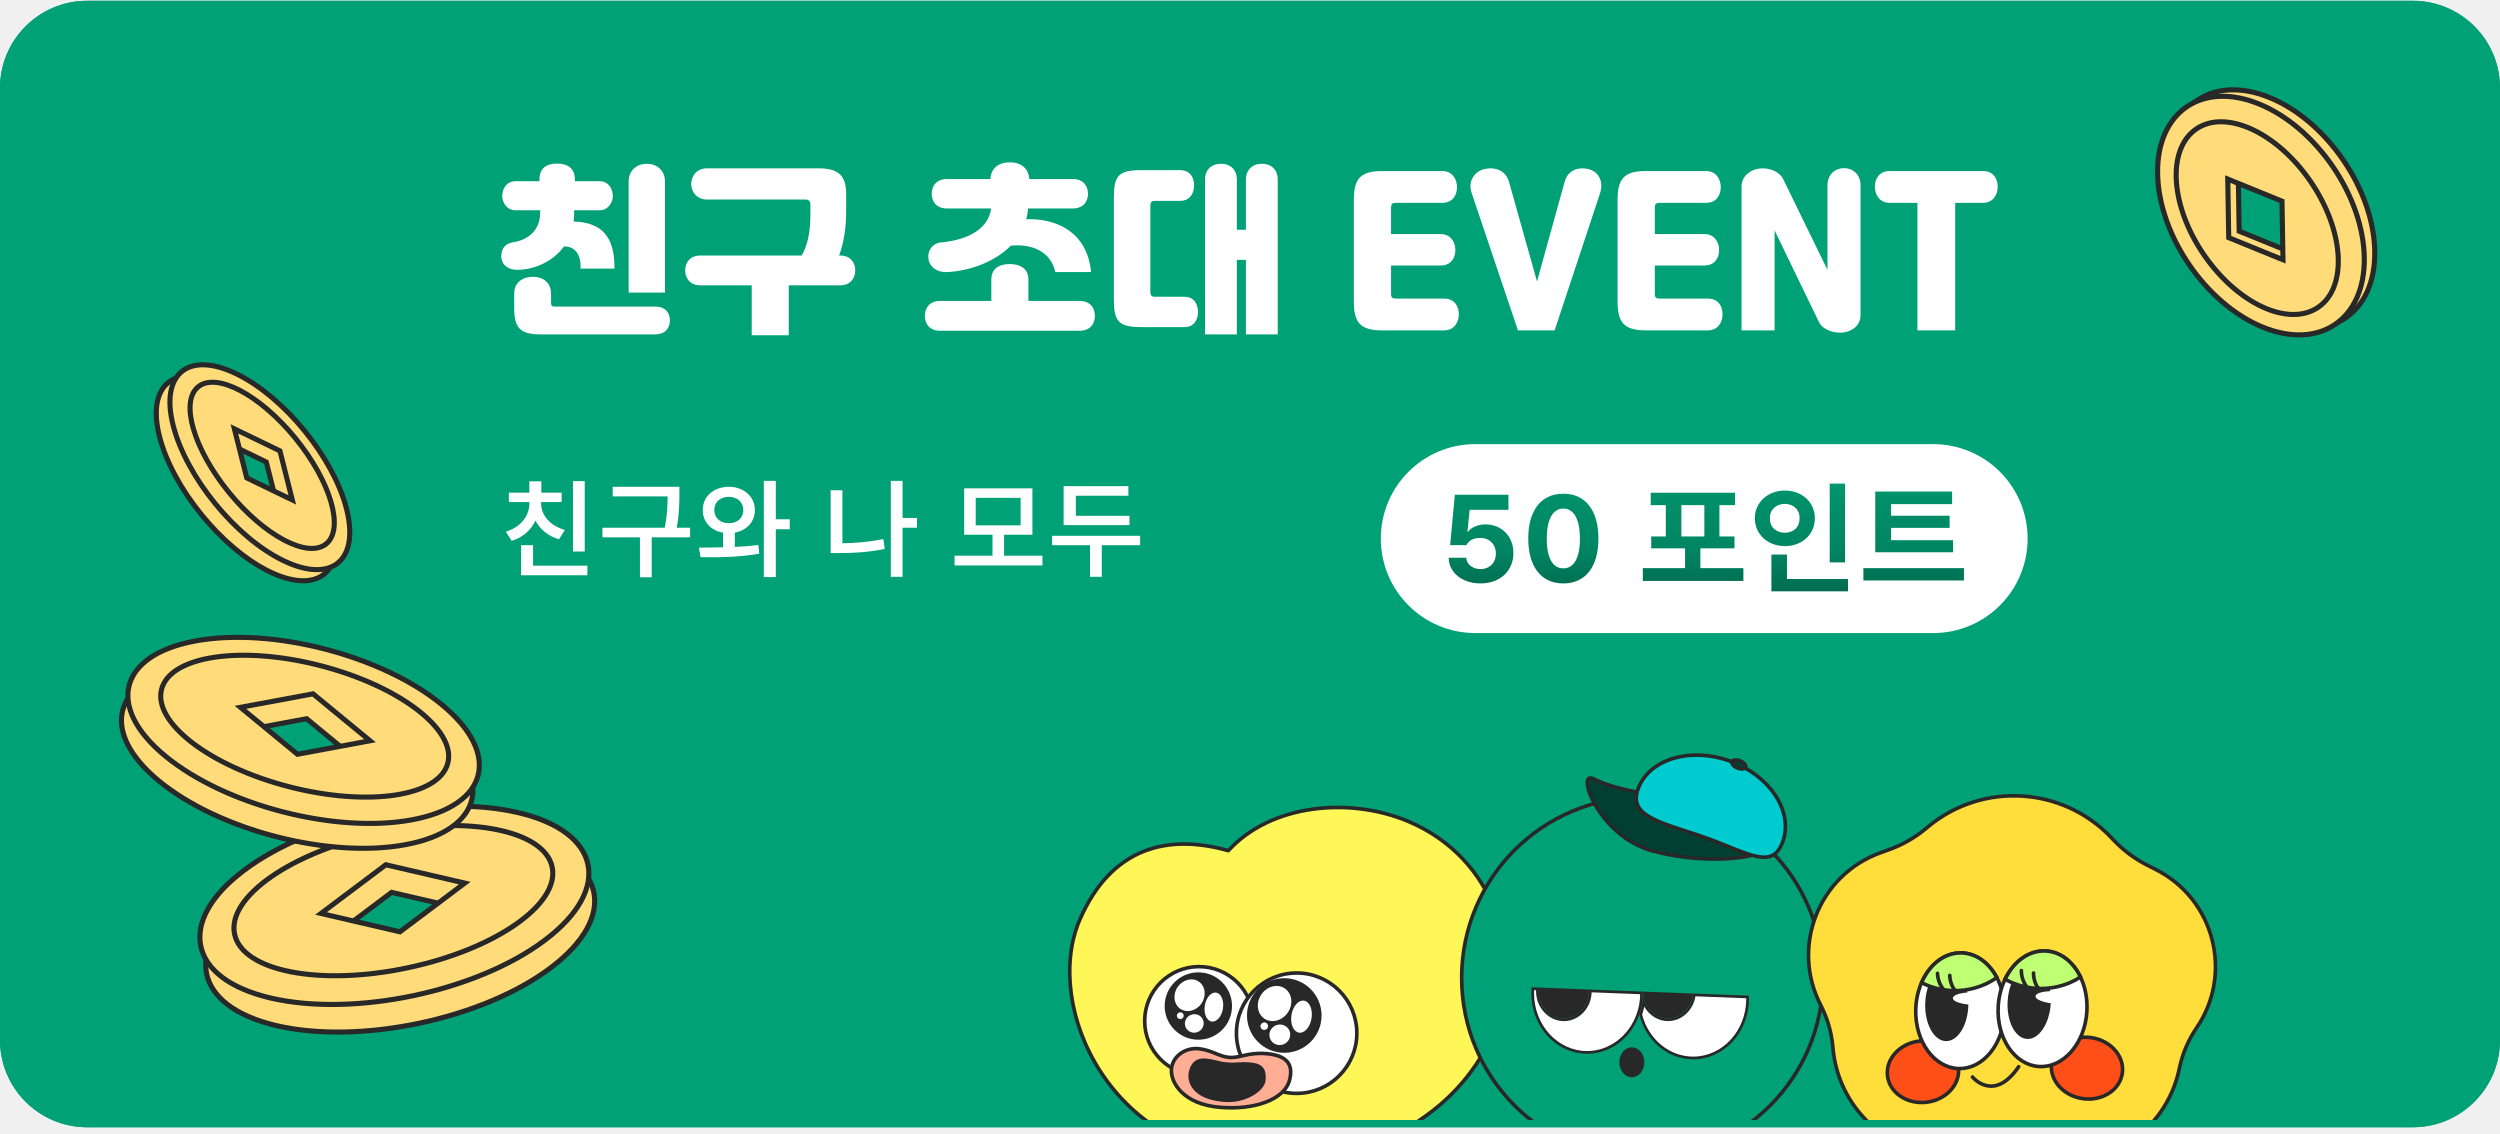
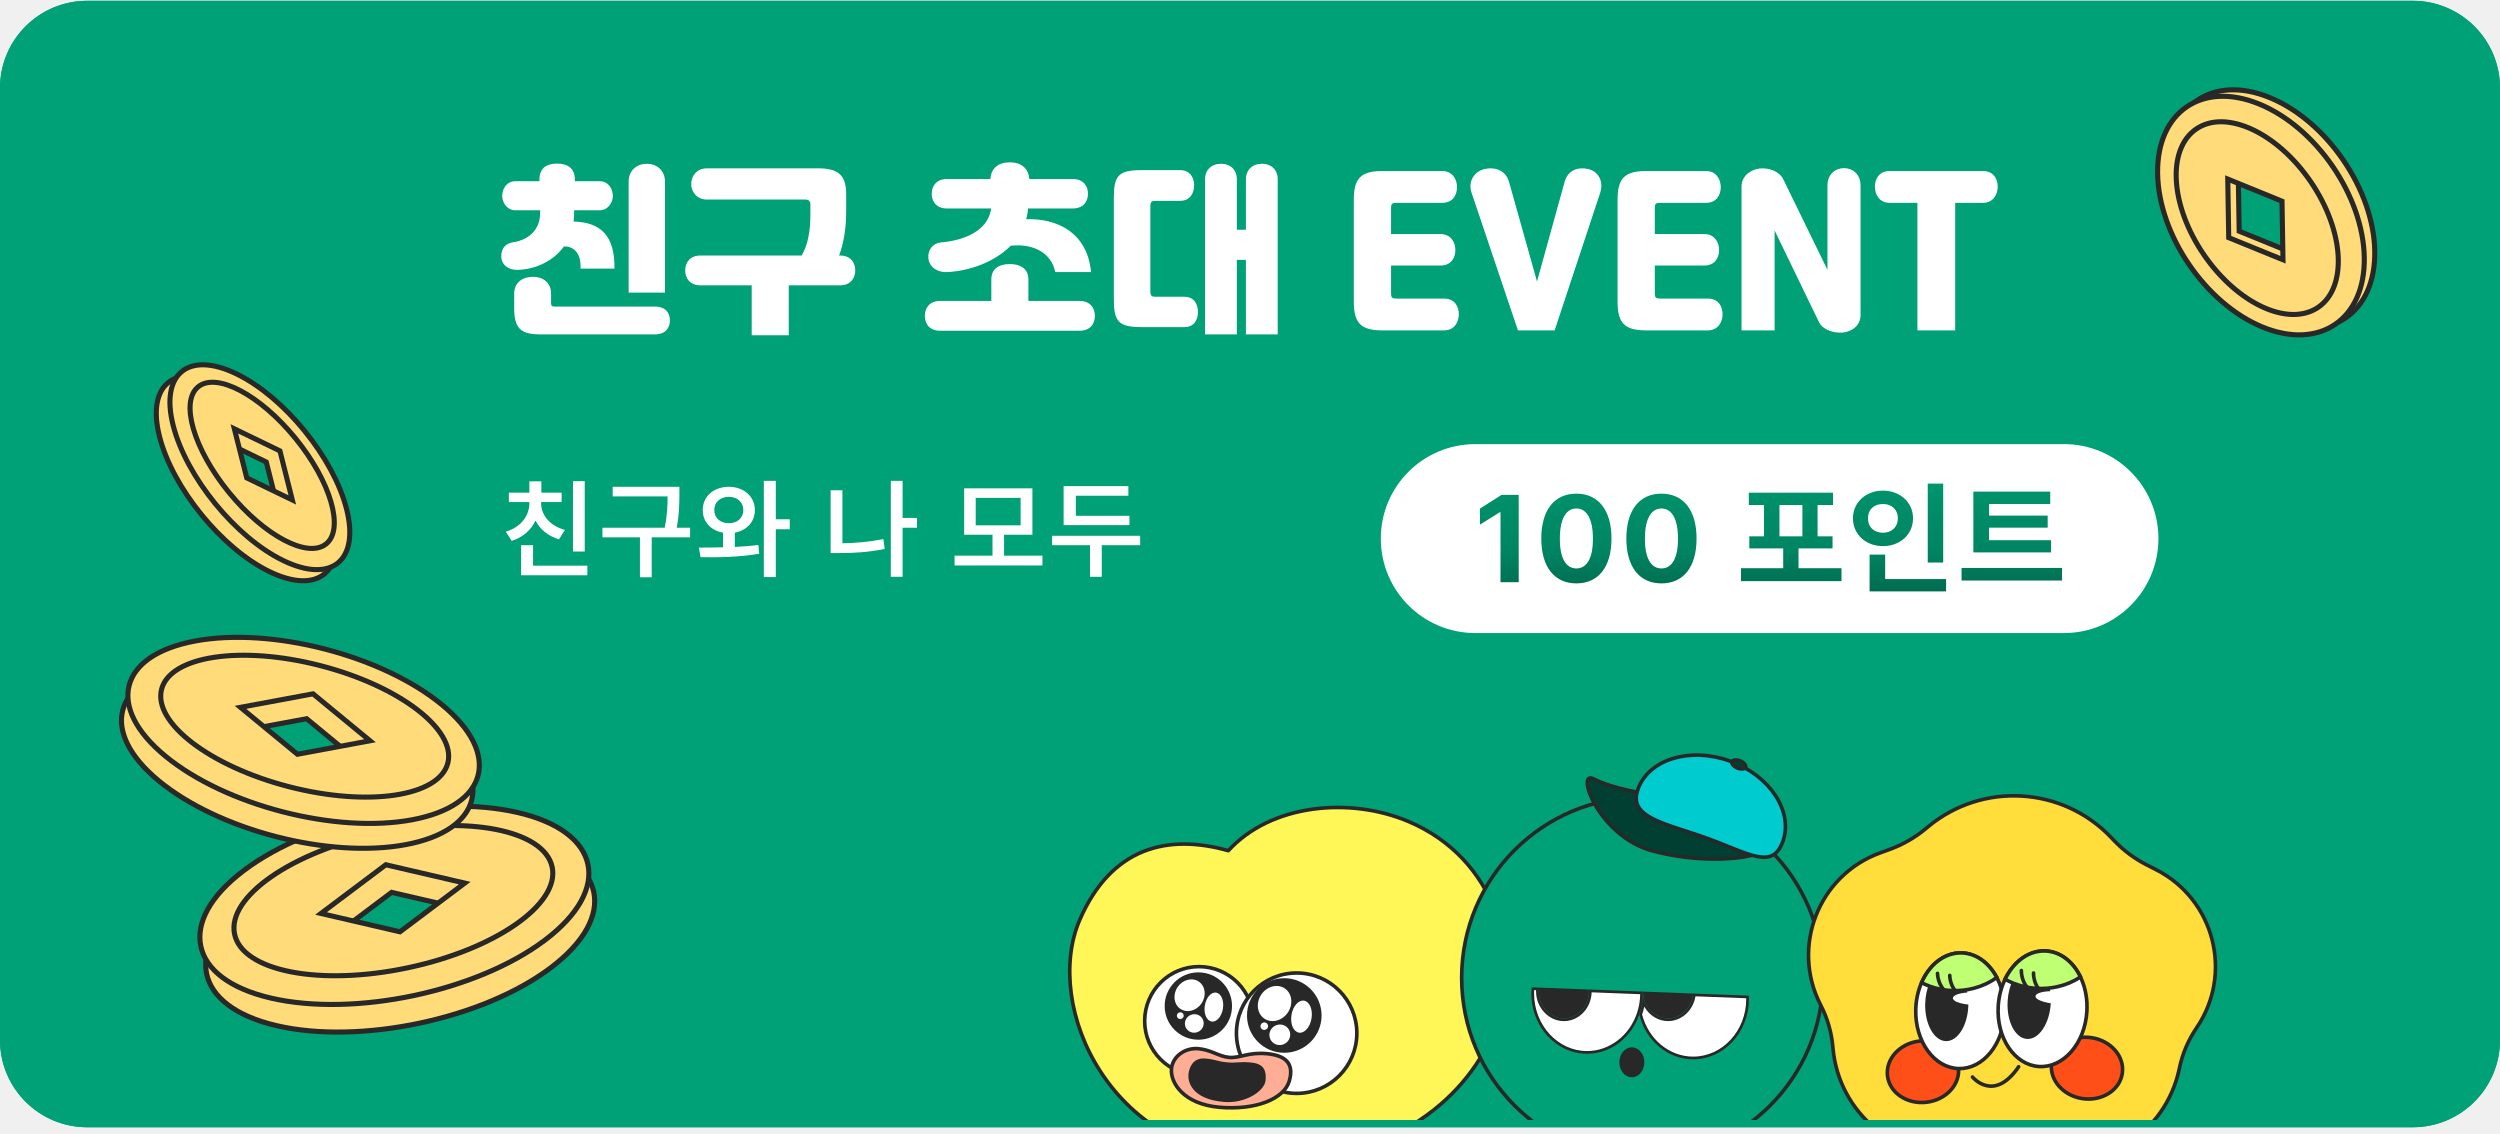
<svg xmlns="http://www.w3.org/2000/svg" width="344" height="156" viewBox="0 0 344 156" fill="none">
  <rect y="0.11" width="344" height="155" rx="12" fill="#00A176" />
  <path d="M71.177 37.135C69.952 37.16 68.977 36.41 68.977 35.285C68.977 34.11 69.602 33.485 70.602 33.335C72.902 32.985 74.327 31.485 74.327 29.285V28.935H70.927C69.752 28.935 69.102 27.86 69.102 26.96C69.102 26.06 69.652 24.935 70.927 24.935H74.227V24.71C74.227 23.21 75.102 22.51 76.652 22.51C78.202 22.51 79.102 23.235 79.102 24.71V24.935H82.502C83.777 24.935 84.327 26.06 84.327 26.96C84.327 27.86 83.677 28.935 82.502 28.935H79.002V29.285C79.002 29.71 78.977 30.11 78.927 30.485C82.727 30.585 84.602 32.485 84.552 36.96H79.877C80.002 34.91 78.977 33.86 77.602 33.91C76.077 36.01 73.577 37.085 71.177 37.135ZM91.502 25.01V40.26H86.502V25.01C86.502 23.385 87.677 22.535 89.002 22.535C90.327 22.535 91.502 23.385 91.502 25.01ZM76.327 42.185H90.127C91.602 42.185 92.177 43.085 92.177 44.085C92.177 45.11 91.577 46.01 90.127 46.01H74.302C71.502 46.01 70.752 45.035 70.752 42.36V40.41C70.752 38.86 71.927 38.085 73.327 38.085C74.727 38.085 75.827 38.885 75.827 40.41V41.685C75.827 42.085 75.952 42.185 76.327 42.185ZM115.459 35.16H115.584C117.084 35.16 117.684 36.185 117.684 37.21C117.684 38.26 117.059 39.26 115.584 39.26H108.534V46.135H103.434V39.26H96.384C94.909 39.26 94.284 38.26 94.284 37.21C94.284 36.185 94.884 35.16 96.384 35.16H110.309C111.109 33.785 111.509 32.01 111.509 29.46V28.085C111.509 27.735 111.284 27.46 110.884 27.46H97.309C95.809 27.46 95.109 26.335 95.109 25.31C95.109 24.31 95.784 23.16 97.309 23.16H112.584C115.534 23.16 116.434 24.285 116.434 26.735V29.11C116.434 31.51 116.059 33.56 115.459 35.16ZM129.481 33.36C133.106 33.035 136.006 31.535 136.381 28.685H130.306C128.806 28.685 128.206 27.685 128.206 26.66C128.206 25.66 128.781 24.635 130.306 24.635H136.281C136.356 23.16 137.381 22.335 138.956 22.335C140.531 22.335 141.531 23.185 141.631 24.635H147.606C149.131 24.635 149.706 25.66 149.706 26.66C149.706 27.685 149.106 28.685 147.606 28.685H141.456C141.431 29.21 141.331 29.685 141.206 30.16C145.481 30.035 149.606 31.985 150.131 37.435H145.206C144.656 34.76 142.156 33.485 139.081 33.81C136.881 36.035 133.506 37.26 130.406 37.435C129.031 37.535 127.906 36.785 127.756 35.61C127.606 34.51 128.256 33.485 129.481 33.36ZM141.506 41.41H148.556C150.056 41.41 150.656 42.435 150.656 43.46C150.656 44.535 150.031 45.51 148.556 45.51H129.356C127.881 45.51 127.256 44.535 127.256 43.46C127.256 42.435 127.856 41.41 129.356 41.41H136.406V38.46C136.406 36.835 137.631 36.335 138.956 36.335C140.256 36.335 141.506 36.86 141.506 38.46V41.41ZM173.638 22.535C174.963 22.535 175.813 23.385 175.813 24.685V46.01H171.438V35.76H170.188V46.01H165.813V24.685C165.813 23.385 166.688 22.535 168.013 22.535C169.338 22.535 170.188 23.385 170.188 24.685V31.61H171.438V24.685C171.438 23.385 172.313 22.535 173.638 22.535ZM158.938 40.835H162.963C164.413 40.835 164.838 41.985 164.838 42.935C164.838 43.91 164.388 45.01 162.963 45.01H157.113C153.863 45.01 153.263 44.235 153.263 41.11V27.285C153.263 24.16 153.863 23.41 157.113 23.41H162.388C163.838 23.41 164.313 24.56 164.313 25.51C164.313 26.485 163.813 27.635 162.388 27.635H158.938C158.488 27.635 158.288 27.785 158.288 28.36V40.11C158.288 40.685 158.488 40.835 158.938 40.835ZM191.41 28.635V32.21H198.235C199.685 32.21 200.26 33.41 200.26 34.41C200.26 35.41 199.71 36.535 198.235 36.535H191.41V40.36C191.41 40.96 191.56 41.085 192.135 41.085H198.71C200.185 41.085 200.735 42.21 200.735 43.235C200.735 44.26 200.16 45.46 198.71 45.46H190.185C187.185 45.46 186.285 44.385 186.285 41.51V27.485C186.285 24.61 187.185 23.535 190.185 23.535H198.46C199.91 23.535 200.485 24.735 200.485 25.76C200.485 26.785 199.935 27.91 198.46 27.91H192.135C191.56 27.91 191.41 28.035 191.41 28.635ZM218.544 23.26C219.919 23.585 220.719 24.935 220.169 26.585L213.919 45.46H208.869L202.494 26.535C201.944 24.935 202.894 23.585 204.269 23.26C205.669 22.935 207.194 23.41 207.644 25.035L211.494 38.735L215.294 25.01C215.744 23.41 217.144 22.935 218.544 23.26ZM227.702 28.635V32.21H234.527C235.977 32.21 236.552 33.41 236.552 34.41C236.552 35.41 236.002 36.535 234.527 36.535H227.702V40.36C227.702 40.96 227.852 41.085 228.427 41.085H235.002C236.477 41.085 237.027 42.21 237.027 43.235C237.027 44.26 236.452 45.46 235.002 45.46H226.477C223.477 45.46 222.577 44.385 222.577 41.51V27.485C222.577 24.61 223.477 23.535 226.477 23.535H234.752C236.202 23.535 236.777 24.735 236.777 25.76C236.777 26.785 236.227 27.91 234.752 27.91H228.427C227.852 27.91 227.702 28.035 227.702 28.635ZM253.736 23.135C254.936 23.135 256.011 23.985 256.011 25.51V43.36C256.011 44.885 254.686 45.66 253.561 45.76C252.361 45.86 250.811 45.41 250.286 44.31L244.186 31.71V45.46H239.636V25.685C239.636 24.135 240.986 23.31 242.136 23.185C243.336 23.06 244.811 23.535 245.361 24.635L251.461 37.135V25.51C251.461 23.985 252.536 23.135 253.736 23.135ZM269.035 45.46H263.835V27.91H260.01C258.56 27.91 257.985 26.71 257.985 25.685C257.985 24.66 258.535 23.535 260.01 23.535H272.86C274.335 23.535 274.885 24.66 274.885 25.685C274.885 26.71 274.31 27.91 272.86 27.91H269.035V45.46Z" fill="white" />
-   <rect x="190" y="61.11" width="89" height="26" rx="13" fill="white" />
-   <path d="M203.72 80.28C201.204 80.28 199.368 78.801 199.334 76.744H201.748C201.799 77.662 202.666 78.308 203.72 78.308C204.961 78.308 205.845 77.424 205.828 76.166C205.845 74.908 204.944 74.007 203.686 74.024C202.768 74.007 202.139 74.347 201.782 75.01H199.538L200.184 68.074H207.562V70.148H202.224L201.918 73.174H201.986C202.445 72.579 203.346 72.154 204.4 72.154C206.61 72.154 208.259 73.803 208.242 76.098C208.259 78.546 206.406 80.28 203.72 80.28ZM215.115 80.28C212.106 80.28 210.287 78.036 210.287 74.092C210.287 70.165 212.123 67.921 215.115 67.938C218.107 67.921 219.943 70.182 219.943 74.092C219.943 78.053 218.124 80.28 215.115 80.28ZM212.837 74.092C212.82 76.88 213.721 78.206 215.115 78.206C216.509 78.206 217.41 76.88 217.393 74.092C217.393 71.355 216.509 69.978 215.115 69.978C213.738 69.978 212.837 71.355 212.837 74.092ZM239.89 78.172V79.94H226.052V78.172H231.866V75.452H227.208V73.82H229.214V69.502H227.14V67.802H238.734V69.502H236.592V73.82H238.666V75.452H233.974V78.172H239.89ZM231.356 73.82H234.518V69.502H231.356V73.82ZM253.875 66.544V77.39H251.767V66.544H253.875ZM241.465 71.304C241.465 69.094 243.284 67.496 245.613 67.496C247.925 67.496 249.727 69.094 249.727 71.304C249.727 73.565 247.925 75.146 245.613 75.146C243.284 75.146 241.465 73.565 241.465 71.304ZM243.539 71.304C243.522 72.579 244.423 73.293 245.613 73.31C246.752 73.293 247.636 72.579 247.619 71.304C247.636 70.08 246.752 69.349 245.613 69.332C244.423 69.349 243.522 70.08 243.539 71.304ZM243.743 81.368V76.302H245.885V79.668H254.283V81.368H243.743ZM268.744 74.33V75.996H258.034V67.632H268.608V69.366H260.21V70.964H268.268V72.63H260.21V74.33H268.744ZM256.402 79.872V78.172H270.24V79.872H256.402Z" fill="url(#paint0_linear_4451_52453)" />
+   <rect x="190" y="61.11" width="107" height="26" rx="13" fill="white" />
+   <path d="M208.974 68.091V80.11H206.467V70.465H206.401L203.645 72.191V69.983L206.617 68.091H208.974ZM216.911 80.276C213.906 80.276 212.08 78.035 212.08 74.101C212.08 70.166 213.906 67.925 216.911 67.925C219.916 67.925 221.742 70.183 221.742 74.101C221.742 78.052 219.916 80.276 216.911 80.276ZM216.911 78.218C218.305 78.218 219.202 76.873 219.185 74.101C219.185 71.361 218.305 69.967 216.911 69.967C215.516 69.967 214.636 71.361 214.636 74.101C214.62 76.873 215.516 78.218 216.911 78.218ZM228.616 80.276C225.611 80.276 223.785 78.035 223.785 74.101C223.785 70.166 225.611 67.925 228.616 67.925C231.621 67.925 233.447 70.183 233.447 74.101C233.447 78.052 231.621 80.276 228.616 80.276ZM228.616 78.218C230.01 78.218 230.907 76.873 230.89 74.101C230.89 71.361 230.01 69.967 228.616 69.967C227.221 69.967 226.341 71.361 226.341 74.101C226.325 76.873 227.221 78.218 228.616 78.218ZM253.387 78.185V79.961H239.558V78.185H245.369V75.462H240.704V73.802H242.729V69.485H240.637V67.792H252.225V69.485H250.1V73.802H252.159V75.462H247.477V78.185H253.387ZM244.854 73.802H248.008V69.485H244.854V73.802ZM267.383 66.547V77.404H265.258V66.547H267.383ZM267.782 79.679V81.372H257.256V76.309H259.398V79.679H267.782ZM259.099 67.51C261.423 67.51 263.233 69.103 263.233 71.311C263.233 73.569 261.423 75.147 259.099 75.147C256.775 75.147 254.965 73.569 254.965 71.311C254.965 69.103 256.775 67.51 259.099 67.51ZM259.099 69.353C257.92 69.336 257.024 70.083 257.04 71.311C257.024 72.573 257.92 73.304 259.099 73.304C260.245 73.304 261.141 72.573 261.141 71.311C261.141 70.083 260.245 69.336 259.099 69.353ZM282.226 74.333V76.01H271.535V67.643H282.11V69.353H273.693V70.946H281.761V72.606H273.693V74.333H282.226ZM283.737 78.151V79.878H269.908V78.151H283.737Z" fill="url(#paint0_linear_4451_52453)" />
  <path d="M80.46 66.2V75.89H78.84V66.2H80.46ZM69.6 73.16C71.73 72.515 72.84 70.925 72.84 69.26V69.08H70.02V67.79H72.84V66.23H74.49V67.79H77.28V69.08H74.46V69.26C74.46 70.835 75.6 72.32 77.73 72.92L76.92 74.21C75.39 73.76 74.295 72.815 73.68 71.63C73.08 72.92 71.97 73.94 70.41 74.42L69.6 73.16ZM71.7 79.16V75.02H73.35V77.84H80.82V79.16H71.7ZM93.486 66.98V68.15C93.471 69.395 93.471 70.76 93.111 72.62H94.956V73.94H89.676V79.43H88.056V73.94H82.896V72.62H91.461C91.836 70.82 91.851 69.485 91.866 68.3H84.306V66.98H93.486ZM100.302 66.98C102.327 66.995 103.872 68.3 103.872 70.19C103.872 71.81 102.732 72.995 101.112 73.295V75.26C102.222 75.2 103.317 75.125 104.352 74.99L104.472 76.19C101.697 76.685 98.668 76.7 96.403 76.67L96.162 75.35C97.168 75.35 98.308 75.335 99.493 75.305V73.295C97.828 73.01 96.688 71.81 96.703 70.19C96.688 68.3 98.203 66.995 100.302 66.98ZM98.293 70.19C98.278 71.285 99.132 72.005 100.302 71.99C101.427 72.005 102.282 71.285 102.282 70.19C102.282 69.065 101.427 68.375 100.302 68.36C99.132 68.375 98.278 69.065 98.293 70.19ZM105.102 79.4V66.17H106.752V71.45H108.672V72.83H106.752V79.4H105.102ZM126.175 71.27V72.62H124.195V79.37H122.575V66.17H124.195V71.27H126.175ZM114.295 76.1V67.46H115.915V74.75C117.685 74.735 119.56 74.57 121.555 74.18L121.735 75.53C119.5 75.995 117.385 76.115 115.405 76.1H114.295ZM143.438 76.46V77.81H131.348V76.46H136.568V73.58H132.668V67.19H142.058V73.58H138.158V76.46H143.438ZM134.258 72.29H140.438V68.51H134.258V72.29ZM155.414 70.97V72.26H146.354V66.89H155.264V68.21H148.034V70.97H155.414ZM144.764 75.02V73.73H156.884V75.02H151.604V79.37H149.984V75.02H144.764Z" fill="white" />
  <mask id="mask0_4451_52453" style="mask-type:alpha" maskUnits="userSpaceOnUse" x="133" y="100" width="180" height="55">
    <rect x="133.803" y="100.11" width="178.557" height="54.46" rx="12" fill="#00A176" />
  </mask>
  <g mask="url(#mask0_4451_52453)">
    <path d="M148.588 126.538C152.947 116.535 160.76 114.71 169.015 117.055C174.909 110.607 185.755 109.622 193.818 113.043C205.855 118.149 209.503 131.28 205.855 141.129C202.208 150.977 191.723 159.731 175.217 159.731C152.663 159.731 143.429 138.377 148.588 126.538Z" fill="#FFF757" stroke="#282828" stroke-width="0.5" stroke-linecap="round" stroke-linejoin="round" />
    <path d="M164.984 147.962C169.114 147.962 172.462 144.614 172.462 140.484C172.462 136.355 169.114 133.007 164.984 133.007C160.854 133.007 157.506 136.355 157.506 140.484C157.506 144.614 160.854 147.962 164.984 147.962Z" fill="white" stroke="#282828" stroke-width="0.5" stroke-linecap="round" stroke-linejoin="round" />
    <path d="M164.893 143.065C167.452 143.065 169.527 140.99 169.527 138.431C169.527 135.871 167.452 133.796 164.893 133.796C162.333 133.796 160.258 135.871 160.258 138.431C160.258 140.99 162.333 143.065 164.893 143.065Z" fill="#282828" />
    <path d="M165.335 138.059C166.036 137.023 165.865 135.684 164.953 135.067C164.042 134.451 162.736 134.792 162.035 135.828C161.335 136.863 161.506 138.203 162.417 138.819C163.329 139.435 164.635 139.094 165.335 138.059Z" fill="white" />
    <path d="M165.527 141.304C165.248 141.958 164.49 142.272 163.831 142.01C163.173 141.748 162.863 141 163.142 140.349C163.421 139.698 164.179 139.381 164.838 139.643C165.496 139.905 165.806 140.652 165.527 141.304Z" fill="white" />
    <path d="M162.6 140.18C162.838 140.073 162.945 139.796 162.839 139.562C162.733 139.328 162.454 139.225 162.217 139.333C161.979 139.44 161.872 139.717 161.978 139.951C162.084 140.185 162.363 140.288 162.6 140.18Z" fill="white" />
    <path d="M168.279 138.769C168.45 137.671 168.029 136.693 167.339 136.585C166.649 136.478 165.951 137.281 165.78 138.379C165.608 139.477 166.029 140.454 166.719 140.562C167.409 140.67 168.107 139.867 168.279 138.769Z" fill="white" />
    <path d="M178.417 150.45C182.992 150.45 186.701 146.741 186.701 142.166C186.701 137.591 182.992 133.882 178.417 133.882C173.841 133.882 170.133 137.591 170.133 142.166C170.133 146.741 173.841 150.45 178.417 150.45Z" fill="white" stroke="#282828" stroke-width="0.5" stroke-linecap="round" stroke-linejoin="round" />
    <path d="M176.718 144.863C179.551 144.863 181.849 142.565 181.849 139.732C181.849 136.898 179.551 134.601 176.718 134.601C173.884 134.601 171.587 136.898 171.587 139.732C171.587 142.565 173.884 144.863 176.718 144.863Z" fill="#282828" />
    <path d="M177.208 139.32C177.984 138.172 177.795 136.688 176.786 136.006C175.777 135.324 174.33 135.702 173.554 136.849C172.778 137.997 172.967 139.481 173.976 140.163C174.985 140.845 176.432 140.468 177.208 139.32Z" fill="white" />
    <path d="M177.422 142.916C177.115 143.64 176.274 143.991 175.544 143.698C174.813 143.405 174.472 142.582 174.782 141.858C175.092 141.135 175.93 140.783 176.66 141.076C177.391 141.369 177.732 142.192 177.422 142.916Z" fill="white" />
    <path d="M174.447 141.393C174.334 141.659 174.027 141.786 173.761 141.679C173.496 141.572 173.372 141.273 173.482 141.007C173.593 140.742 173.903 140.615 174.168 140.721C174.433 140.828 174.557 141.128 174.447 141.393Z" fill="white" />
    <path d="M180.469 140.108C180.659 138.891 180.194 137.808 179.43 137.689C178.667 137.57 177.894 138.459 177.704 139.676C177.514 140.893 177.979 141.975 178.743 142.095C179.506 142.214 180.279 141.324 180.469 140.108Z" fill="white" />
    <path d="M161.193 147.068C161.026 148.981 162.84 151.93 167.793 152.361C172.745 152.791 176.686 151.238 177.407 148.745C178.127 146.251 176.806 145.205 174.261 144.982C171.72 144.762 170.585 145.626 169.14 145.499C167.694 145.373 166.673 144.456 164.873 144.298C163.074 144.141 161.344 145.355 161.193 147.068Z" fill="#FFAD94" stroke="#282828" stroke-width="0.5" stroke-linecap="round" stroke-linejoin="round" />
    <path d="M168.414 151.379C171.306 151.629 173.784 149.919 173.899 148.631C174.014 147.344 173.689 146.588 172.069 146.444C170.448 146.301 170.249 146.552 168.847 146.43C167.446 146.308 167.336 146.032 165.804 145.899C164.273 145.766 163.848 147.09 163.776 147.883C163.705 148.676 164.08 150.999 168.417 151.376L168.414 151.379Z" fill="#282828" stroke="#282828" stroke-width="0.5" stroke-linecap="round" stroke-linejoin="round" />
    <circle cx="25.11" cy="25.11" r="24.86" transform="matrix(-1 0 0 1 251.094 109.437)" fill="#00A176" stroke="#282828" stroke-width="0.5" />
    <path d="M219.268 107.173C221.289 108.233 224.74 108.939 226.213 109.16L240.732 117.772C238.838 118.213 233.535 118.699 227.475 117.109C219.9 115.122 216.743 105.848 219.268 107.173Z" fill="#003F31" stroke="#282828" stroke-width="0.5" stroke-linecap="round" />
    <path d="M225.388 108.581C225.022 109.591 225.088 110.36 225.437 110.987C225.795 111.627 226.469 112.16 227.403 112.643C228.334 113.125 229.492 113.543 230.781 113.97C231.161 114.096 231.554 114.223 231.954 114.353C232.902 114.66 233.895 114.982 234.887 115.342C235.908 115.712 236.865 116.098 237.748 116.455C238.087 116.592 238.415 116.725 238.733 116.851C239.884 117.308 240.888 117.673 241.758 117.844C242.627 118.016 243.329 117.987 243.896 117.694C244.46 117.403 244.94 116.827 245.313 115.799C246.05 113.763 245.632 111.507 244.323 109.495C243.015 107.483 240.824 105.731 238.054 104.727C235.284 103.724 232.479 103.666 230.185 104.373C227.892 105.08 226.126 106.545 225.388 108.581Z" fill="#00CBCE" stroke="#282828" stroke-width="0.5" />
    <path d="M238.308 104.799C238.272 104.886 238.283 105.027 238.415 105.206C238.544 105.381 238.767 105.556 239.057 105.675C239.348 105.795 239.63 105.826 239.844 105.792C240.064 105.757 240.171 105.664 240.206 105.578C240.242 105.491 240.231 105.35 240.099 105.171C239.97 104.996 239.747 104.821 239.456 104.702C239.166 104.582 238.884 104.551 238.669 104.585C238.45 104.62 238.343 104.713 238.308 104.799Z" fill="#003F31" stroke="#282828" stroke-width="0.5" />
    <path d="M232.978 145.576C237.108 145.576 240.466 141.94 240.466 137.464C240.466 137.368 240.463 137.275 240.455 137.179L233.133 136.896C232.903 138.83 231.352 140.318 229.526 140.318C228.02 140.318 226.713 139.312 226.164 137.891C226.086 138.466 225.953 139.034 225.763 139.594C226.65 143.116 229.608 145.573 232.981 145.573L232.978 145.576Z" fill="white" />
    <path d="M233.293 137.089C232.985 139.03 231.389 140.503 229.526 140.503C228.142 140.503 226.921 139.701 226.249 138.506C226.175 138.874 226.078 139.241 225.956 139.605C226.835 143.015 229.711 145.39 232.977 145.39C237.003 145.39 240.28 141.835 240.28 137.464C240.28 137.427 240.28 137.393 240.28 137.36L233.296 137.093M226.049 136.439H226.075C226.097 138.484 227.633 140.136 229.526 140.136C231.418 140.136 232.821 138.625 232.966 136.707L240.629 137C240.637 137.156 240.651 137.308 240.651 137.464C240.651 142.047 237.215 145.761 232.977 145.761C229.422 145.761 226.438 143.141 225.566 139.59C225.878 138.688 226.056 137.716 226.056 136.696C226.056 136.61 226.045 136.525 226.045 136.439H226.049Z" fill="#282828" />
    <path d="M218.384 144.808C221.486 144.808 224.303 142.69 225.39 139.531C225.709 138.607 225.869 137.654 225.869 136.696C225.869 136.67 225.869 136.644 225.869 136.622L218.818 136.351C218.818 136.351 218.818 136.385 218.818 136.403C218.818 138.567 217.185 140.322 215.178 140.322C213.17 140.322 211.537 138.563 211.537 136.403C211.537 136.299 211.541 136.192 211.552 136.073L210.917 136.047C210.903 136.262 210.895 136.481 210.895 136.696C210.895 141.168 214.254 144.808 218.384 144.808Z" fill="white" />
    <path d="M211.098 136.24C211.091 136.393 211.087 136.545 211.087 136.697C211.087 141.068 214.364 144.624 218.39 144.624C221.414 144.624 224.161 142.553 225.222 139.473C225.522 138.604 225.678 137.706 225.689 136.801L225.363 136.79L219.01 136.545C218.939 138.745 217.251 140.508 215.187 140.508C213.124 140.508 211.361 138.667 211.361 136.4C211.361 136.352 211.361 136.3 211.361 136.248L211.098 136.237M210.753 135.854L211.766 135.892C211.744 136.059 211.729 136.226 211.729 136.4C211.729 138.463 213.276 140.137 215.184 140.137C217.091 140.137 218.639 138.463 218.639 136.4C218.639 136.318 218.631 136.237 218.627 136.155L225.374 136.415L226.049 136.441C226.049 136.526 226.061 136.608 226.061 136.697C226.061 137.717 225.882 138.69 225.571 139.591C224.483 142.746 221.682 144.995 218.386 144.995C214.148 144.995 210.712 141.28 210.712 136.697C210.712 136.411 210.727 136.133 210.753 135.854Z" fill="#282828" />
    <path d="M218.637 136.4C218.637 138.463 217.089 140.137 215.182 140.137C213.275 140.137 211.727 138.463 211.727 136.4C211.727 136.226 211.742 136.059 211.764 135.892L218.626 136.155C218.63 136.237 218.637 136.318 218.637 136.4Z" fill="#282828" />
    <path d="M229.526 140.138C227.629 140.138 226.093 138.486 226.075 136.445L232.966 136.709C232.821 138.627 231.337 140.138 229.526 140.138Z" fill="#282828" />
    <ellipse cx="224.54" cy="146.172" rx="1.719" ry="2.063" fill="#282828" />
    <path d="M290.553 115.303C283.856 108.204 272.794 107.535 265.29 113.775L264.986 114.027C263.509 115.256 261.83 116.22 260.025 116.878L258.7 117.361C250.221 120.452 246.385 130.287 250.53 138.303C251.45 140.082 252.016 142.022 252.197 144.017L252.218 144.252C253.028 153.213 260.996 159.791 269.948 158.888L272.213 158.66C274.238 158.456 276.282 158.579 278.268 159.026L280.489 159.526C289.267 161.502 297.97 155.933 299.855 147.135L299.904 146.904C300.323 144.946 301.119 143.087 302.247 141.432C307.329 133.975 304.707 123.749 296.662 119.659L295.405 119.02C293.693 118.149 292.143 116.989 290.824 115.591L290.553 115.303Z" fill="#FFDE3B" stroke="#282828" stroke-width="0.5" />
    <path d="M265.097 151.667C267.793 151.349 269.757 149.208 269.483 146.884C269.209 144.56 266.801 142.934 264.105 143.252C261.408 143.57 259.445 145.712 259.719 148.036C259.993 150.359 262.401 151.985 265.097 151.667Z" fill="#FF4F18" stroke="#282828" stroke-width="0.5" stroke-linecap="round" stroke-linejoin="round" />
    <path d="M292.028 147.705C292.375 145.391 290.479 143.189 287.794 142.786C285.109 142.384 282.651 143.934 282.305 146.248C281.958 148.562 283.853 150.764 286.538 151.166C289.223 151.568 291.681 150.019 292.028 147.705Z" fill="#FF4F18" stroke="#282828" stroke-width="0.5" stroke-linecap="round" stroke-linejoin="round" />
    <path d="M264.404 135.215C263.924 136.322 263.636 137.589 263.604 138.942C263.508 143.339 266.163 146.961 269.538 147.036C272.912 147.111 275.726 143.606 275.822 139.212C275.828 139.025 275.824 138.84 275.818 138.655C275.811 138.428 275.798 138.205 275.776 137.986C275.654 136.706 275.295 135.522 274.757 134.51" fill="white" />
    <path d="M264.404 135.215C263.924 136.322 263.636 137.589 263.604 138.942C263.508 143.339 266.163 146.961 269.538 147.036C272.912 147.111 275.726 143.606 275.822 139.212C275.828 139.025 275.824 138.84 275.818 138.655C275.811 138.428 275.798 138.205 275.776 137.986C275.654 136.706 275.295 135.522 274.757 134.51" stroke="#282828" stroke-width="0.5" stroke-linecap="round" stroke-linejoin="round" />
    <path d="M267.411 135.437C266.76 135.424 266.128 135.348 265.517 135.22C265.154 136.037 264.929 137.041 264.904 138.131C264.843 140.925 266.124 143.22 267.764 143.258C269.405 143.296 270.784 141.056 270.848 138.262C270.848 138.25 270.849 138.238 270.85 138.227C269.608 138.096 268.706 137.739 268.715 137.344C268.724 136.948 269.557 136.661 270.712 136.567C270.613 136.033 270.464 135.537 270.27 135.1C269.367 135.339 268.407 135.459 267.411 135.437Z" fill="#282828" />
    <path d="M264.405 135.215C265.488 132.729 267.554 131.065 269.889 131.118C271.922 131.162 273.692 132.495 274.758 134.51" stroke="#282828" stroke-width="0.5" stroke-linecap="round" stroke-linejoin="round" />
    <path d="M266.892 136.092C267.501 136.22 268.136 136.293 268.786 136.309C269.782 136.331 270.742 136.211 271.646 135.972C272.799 135.666 273.853 135.164 274.761 134.512C273.695 132.5 271.922 131.166 269.892 131.12C267.557 131.069 265.491 132.731 264.408 135.217C265.173 135.61 266.009 135.907 266.898 136.092L266.892 136.092Z" fill="#BEFF74" stroke="#282828" stroke-width="0.5" stroke-linecap="round" stroke-linejoin="round" />
    <path d="M266.604 133.936C266.604 133.936 266.592 135.149 267.412 136.129L266.604 133.936Z" fill="#BEFF74" />
    <path d="M266.604 133.936C266.604 133.936 266.592 135.149 267.412 136.129" stroke="#282828" stroke-width="0.5" stroke-linecap="round" stroke-linejoin="round" />
    <path d="M268.285 134.215C268.285 134.215 268.273 135.428 269.094 136.408L268.285 134.215Z" fill="#BEFF74" />
    <path d="M268.285 134.215C268.285 134.215 268.273 135.428 269.094 136.408" stroke="#282828" stroke-width="0.5" stroke-linecap="round" stroke-linejoin="round" />
    <path d="M275.897 134.743C275.374 135.829 275.037 137.085 274.955 138.438C274.689 142.827 277.204 146.549 280.573 146.753C283.943 146.957 286.888 143.566 287.153 139.176C287.165 138.989 287.17 138.804 287.169 138.62C287.171 138.394 287.167 138.171 287.154 137.95C287.079 136.667 286.768 135.469 286.27 134.438" fill="white" />
    <path d="M275.897 134.743C275.374 135.829 275.037 137.085 274.955 138.438C274.689 142.827 277.204 146.549 280.573 146.753C283.943 146.957 286.888 143.566 287.153 139.176C287.165 138.989 287.17 138.804 287.169 138.62C287.171 138.394 287.167 138.171 287.154 137.95C287.079 136.667 286.768 135.469 286.27 134.438" stroke="#282828" stroke-width="0.5" stroke-linecap="round" stroke-linejoin="round" />
    <path d="M278.857 135.132C278.208 135.093 277.578 134.993 276.974 134.842C276.582 135.646 276.316 136.638 276.251 137.726C276.082 140.517 277.272 142.859 278.911 142.958C280.551 143.057 282.014 140.876 282.183 138.085C282.184 138.073 282.185 138.061 282.185 138.05C280.95 137.869 280.061 137.481 280.085 137.084C280.109 136.686 280.954 136.435 282.113 136.385C282.034 135.846 281.903 135.346 281.728 134.901C280.818 135.104 279.854 135.189 278.857 135.129L278.857 135.132Z" fill="#282828" />
    <path d="M275.896 134.739C277.074 132.296 279.202 130.715 281.534 130.856C283.562 130.979 285.282 132.379 286.269 134.431" stroke="#282828" stroke-width="0.5" stroke-linecap="round" stroke-linejoin="round" />
    <path d="M278.349 135.71C278.953 135.861 279.584 135.961 280.232 136C281.226 136.06 282.19 135.975 283.103 135.772C284.266 135.511 285.341 135.051 286.273 134.433C285.285 132.381 283.566 130.981 281.538 130.858C279.206 130.717 277.077 132.298 275.9 134.744C276.649 135.164 277.474 135.496 278.352 135.713L278.349 135.71Z" fill="#BEFF74" stroke="#282828" stroke-width="0.5" stroke-linecap="round" stroke-linejoin="round" />
    <path d="M278.142 133.546C278.142 133.546 278.083 134.757 278.867 135.769L278.142 133.546Z" fill="#BEFF74" />
    <path d="M278.142 133.546C278.142 133.546 278.083 134.757 278.867 135.769" stroke="#282828" stroke-width="0.5" stroke-linecap="round" stroke-linejoin="round" />
    <path d="M279.815 133.888C279.815 133.888 279.757 135.098 280.54 136.111L279.815 133.888Z" fill="#BEFF74" />
    <path d="M279.815 133.888C279.815 133.888 279.757 135.098 280.54 136.111" stroke="#282828" stroke-width="0.5" stroke-linecap="round" stroke-linejoin="round" />
    <path d="M271.413 148.196C271.413 148.196 274.351 151.811 277.77 146.777" stroke="#282828" stroke-width="0.5" stroke-linecap="round" stroke-linejoin="round" />
  </g>
  <rect x="0.5" y="0.61" width="343" height="154" rx="11.5" stroke="#00A176" />
  <path d="M298.328 22.985C298.194 14.502 304.455 10.217 312.299 13.425C320.142 16.632 326.632 26.084 326.766 34.567C326.9 43.049 320.639 47.334 312.795 44.127C304.952 40.92 298.462 31.467 298.328 22.985ZM315.577 34.854L315.444 26.793L307.979 23.75L308.111 31.811L315.577 34.854Z" fill="#FFDB7A" stroke="#282828" stroke-width="0.7" stroke-miterlimit="10" />
  <path d="M296.888 23.873C296.754 15.39 303.016 11.106 310.859 14.313C318.702 17.52 325.193 26.973 325.326 35.455C325.46 43.938 319.199 48.222 311.356 45.015C303.512 41.808 297.022 32.356 296.888 23.873ZM314.137 35.743L314.004 27.682L306.539 24.639L306.672 32.7L314.137 35.743Z" fill="#FFDB7A" stroke="#282828" stroke-width="0.7" stroke-miterlimit="10" />
  <path d="M317.943 24.986C322.578 31.76 323.047 39.503 318.989 42.28C314.931 45.056 307.884 41.816 303.248 35.042C298.613 28.268 298.145 20.525 302.202 17.749C306.26 14.972 313.308 18.212 317.943 24.986Z" stroke="#282828" stroke-width="0.7" stroke-miterlimit="10" />
  <path d="M34.379 123.559C25.002 130.616 26.667 138.495 38.093 141.138C49.519 143.78 66.38 140.238 75.757 133.18C85.133 126.122 83.468 118.244 72.042 115.601C60.617 112.958 43.755 116.501 34.379 123.559ZM64.754 125.311L55.838 132.014L44.972 129.491L53.888 122.788L64.754 125.311Z" fill="#FFDB7A" stroke="#282828" stroke-width="0.7" stroke-miterlimit="10" />
  <path d="M33.577 119.762C24.2 126.82 25.865 134.698 37.291 137.341C48.717 139.984 65.578 136.441 74.954 129.383C84.331 122.325 82.666 114.447 71.24 111.804C59.815 109.161 42.953 112.704 33.577 119.762ZM63.952 121.514L55.036 128.217L44.17 125.694L53.086 118.991L63.952 121.514Z" fill="#FFDB7A" stroke="#282828" stroke-width="0.7" stroke-miterlimit="10" />
  <path d="M56.083 133.173C68.151 130.624 77.059 124.418 75.98 119.312C74.901 114.206 64.244 112.134 52.176 114.683C40.109 117.233 31.201 123.439 32.279 128.545C33.358 133.651 44.016 135.723 56.083 133.173Z" stroke="#282828" stroke-width="0.7" stroke-miterlimit="10" />
  <path d="M25.964 91.625C15.459 93.586 13.627 100.687 21.878 107.468C30.128 114.249 45.317 118.185 55.823 116.223C66.329 114.262 68.16 107.161 59.909 100.38C51.659 93.599 36.47 89.663 25.964 91.625ZM50.033 105.351L40.046 107.209L32.205 100.752L42.191 98.894L50.033 105.351Z" fill="#FFDB7A" stroke="#282828" stroke-width="0.7" stroke-miterlimit="10" />
  <path d="M26.847 88.203C16.341 90.164 14.51 97.265 22.761 104.046C31.012 110.827 46.2 114.763 56.706 112.801C67.212 110.84 69.043 103.739 60.792 96.958C52.542 90.177 37.353 86.241 26.847 88.203ZM50.916 101.929L40.929 103.787L33.088 97.33L43.074 95.472L50.916 101.929Z" fill="#FFDB7A" stroke="#282828" stroke-width="0.7" stroke-miterlimit="10" />
  <path d="M39.777 108.255C50.653 111.06 60.432 109.604 61.619 105.002C62.806 100.4 54.952 94.395 44.075 91.59C33.199 88.785 23.42 90.241 22.233 94.843C21.046 99.445 28.901 105.449 39.777 108.255Z" stroke="#282828" stroke-width="0.7" stroke-miterlimit="10" />
  <path d="M30.637 52.964C24.041 49.778 20.145 52.953 21.943 60.048C23.742 67.144 30.526 75.489 37.121 78.675C43.717 81.862 47.613 78.687 45.815 71.591C44.017 64.495 37.233 56.151 30.637 52.964ZM38.344 70.321L32.077 67.288L30.372 60.538L36.639 63.571L38.344 70.321Z" fill="#FFDB7A" stroke="#282828" stroke-width="0.7" stroke-miterlimit="10" />
  <path d="M32.515 51.435C25.919 48.248 22.023 51.423 23.821 58.519C25.619 65.615 32.403 73.959 38.999 77.146C45.595 80.332 49.491 77.157 47.693 70.062C45.895 62.966 39.111 54.621 32.515 51.435ZM40.221 68.792L33.954 65.759L32.25 59.009L38.517 62.041L40.221 68.792Z" fill="#FFDB7A" stroke="#282828" stroke-width="0.7" stroke-miterlimit="10" />
  <path d="M31.503 67.756C36.366 73.725 42.356 76.894 44.881 74.837C47.406 72.779 45.511 66.273 40.648 60.305C35.785 54.337 29.795 51.167 27.27 53.225C24.745 55.282 26.64 61.788 31.503 67.756Z" stroke="#282828" stroke-width="0.7" stroke-miterlimit="10" />
  <defs>
-     <linearGradient id="paint0_linear_4451_52453" x1="234.5" y1="63.11" x2="234.5" y2="85.11" gradientUnits="userSpaceOnUse">
+     <linearGradient id="paint0_linear_4451_52453" x1="243.5" y1="63.11" x2="243.5" y2="85.11" gradientUnits="userSpaceOnUse">
      <stop stop-color="#00A176" />
      <stop offset="0.264" stop-color="#008F69" />
      <stop offset="0.567" stop-color="#008562" />
      <stop offset="1" stop-color="#005C44" />
    </linearGradient>
  </defs>
</svg>
